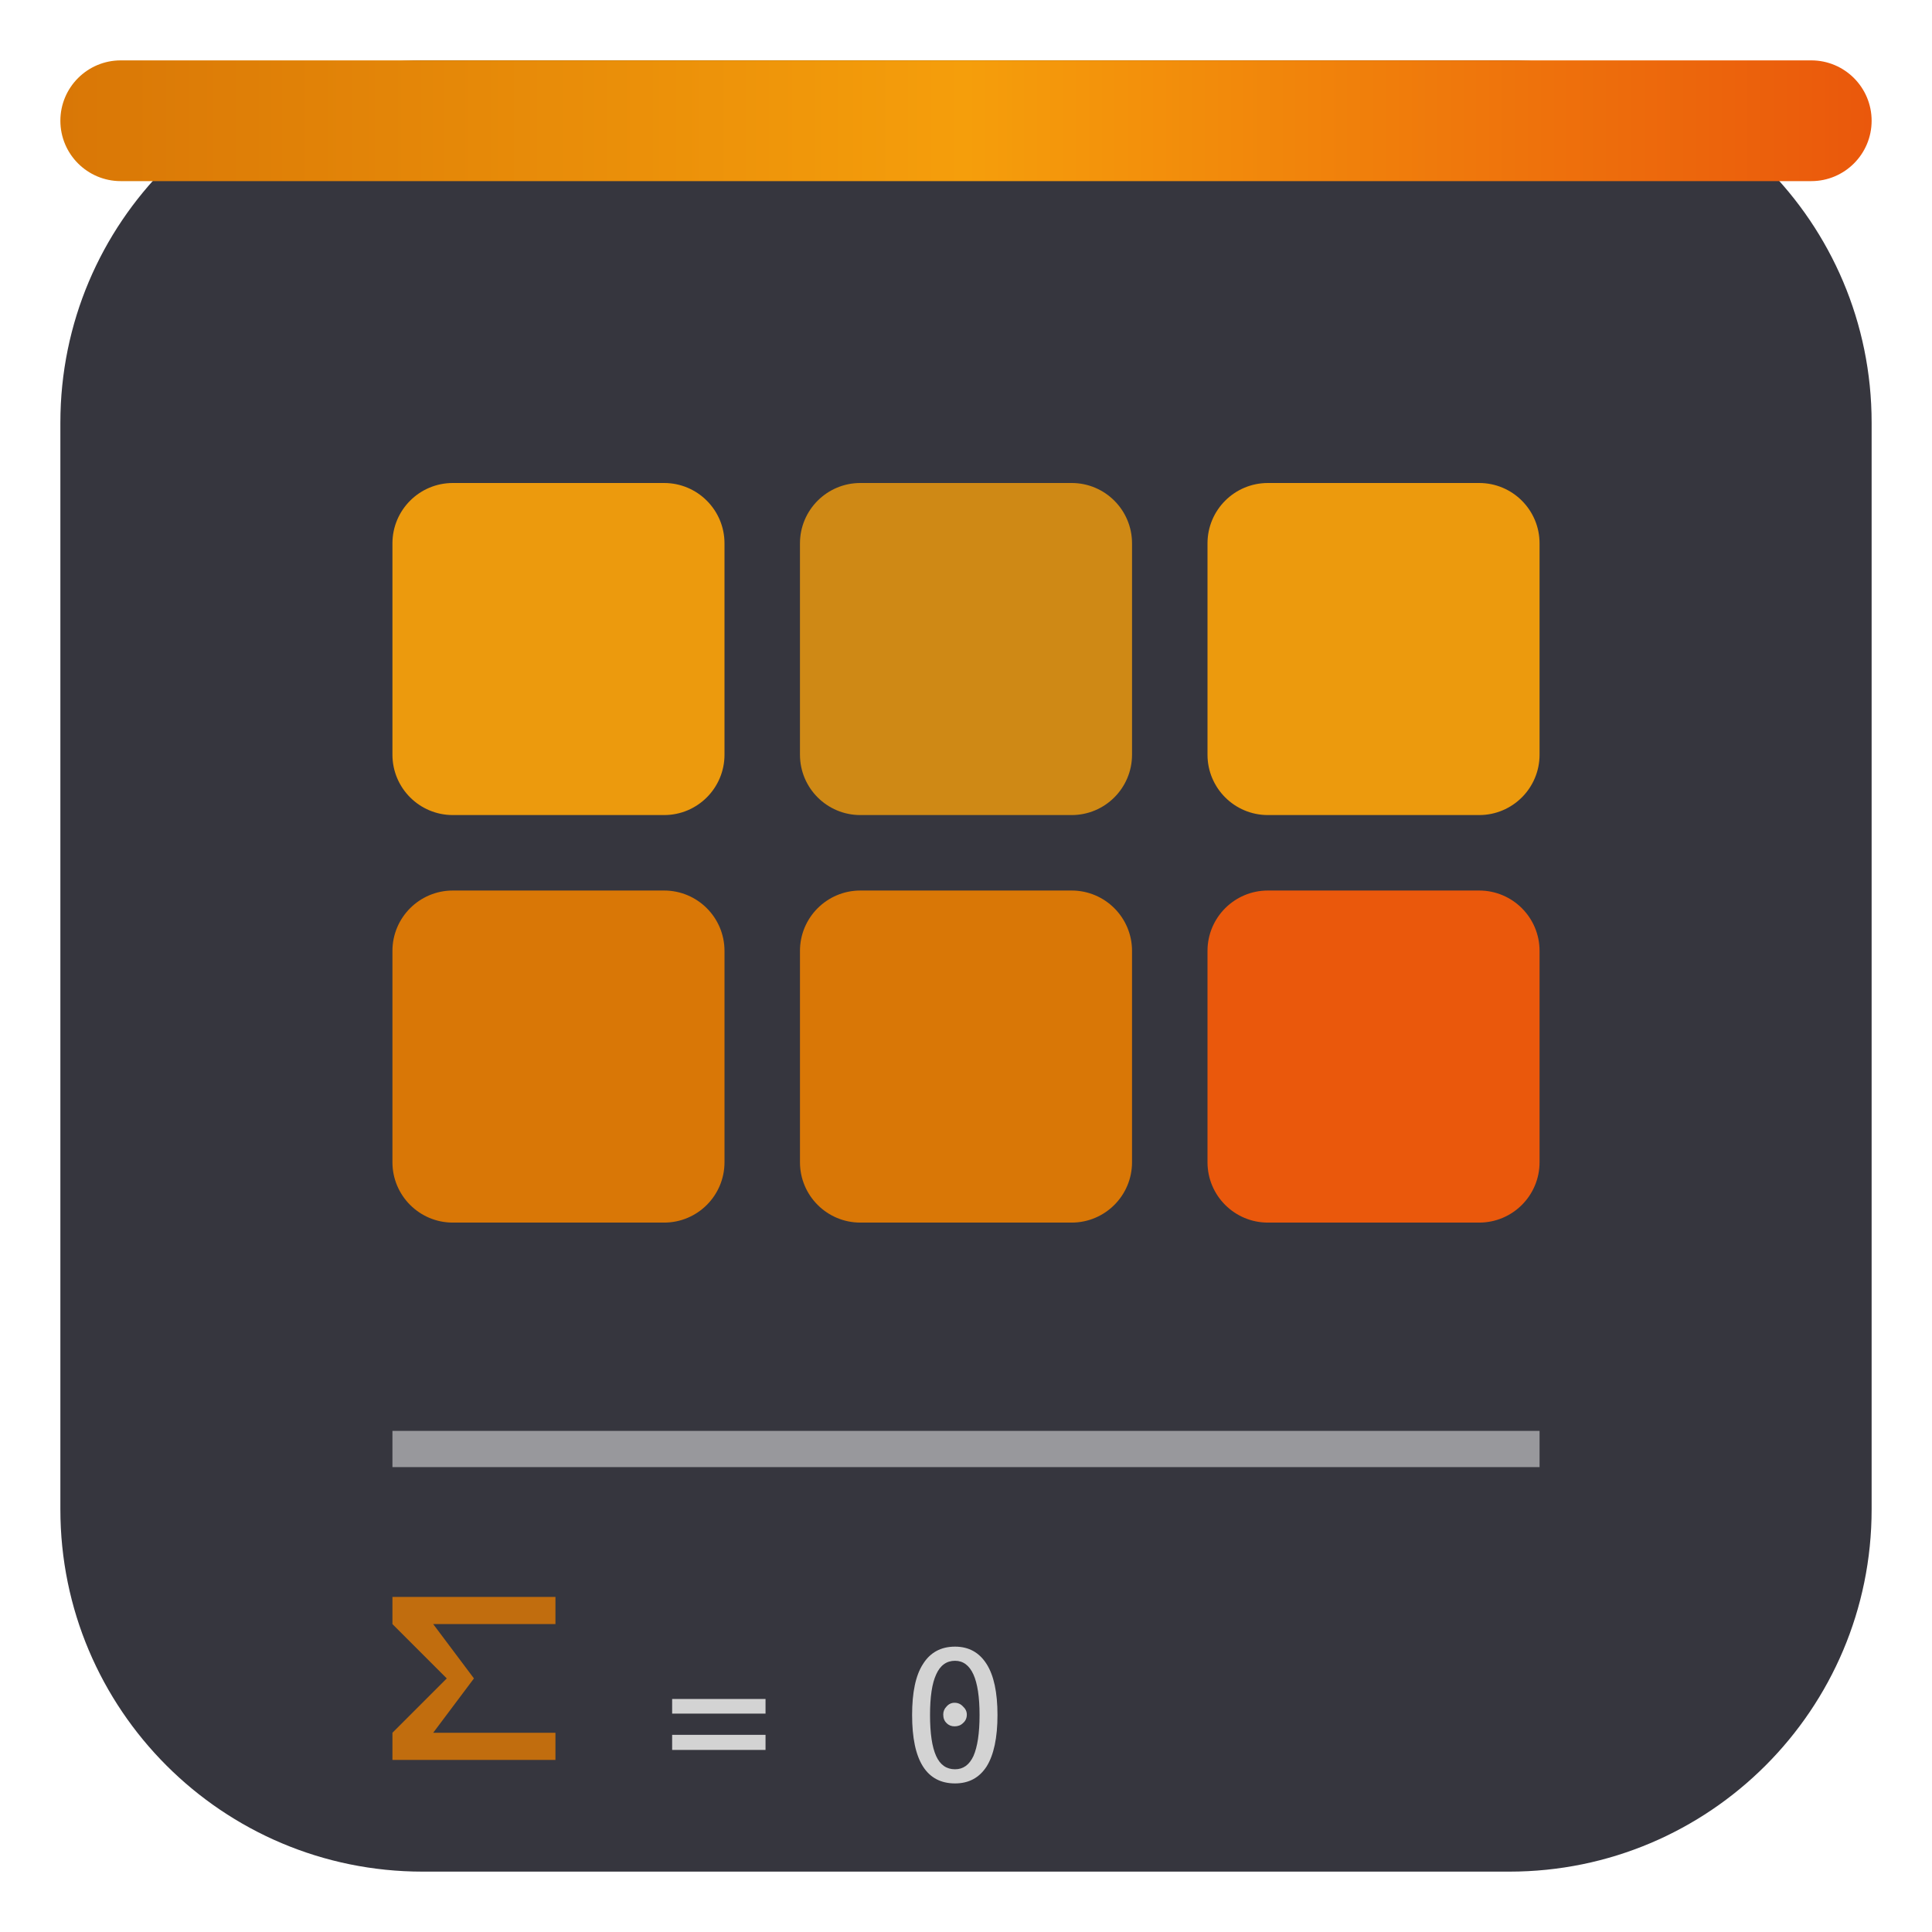
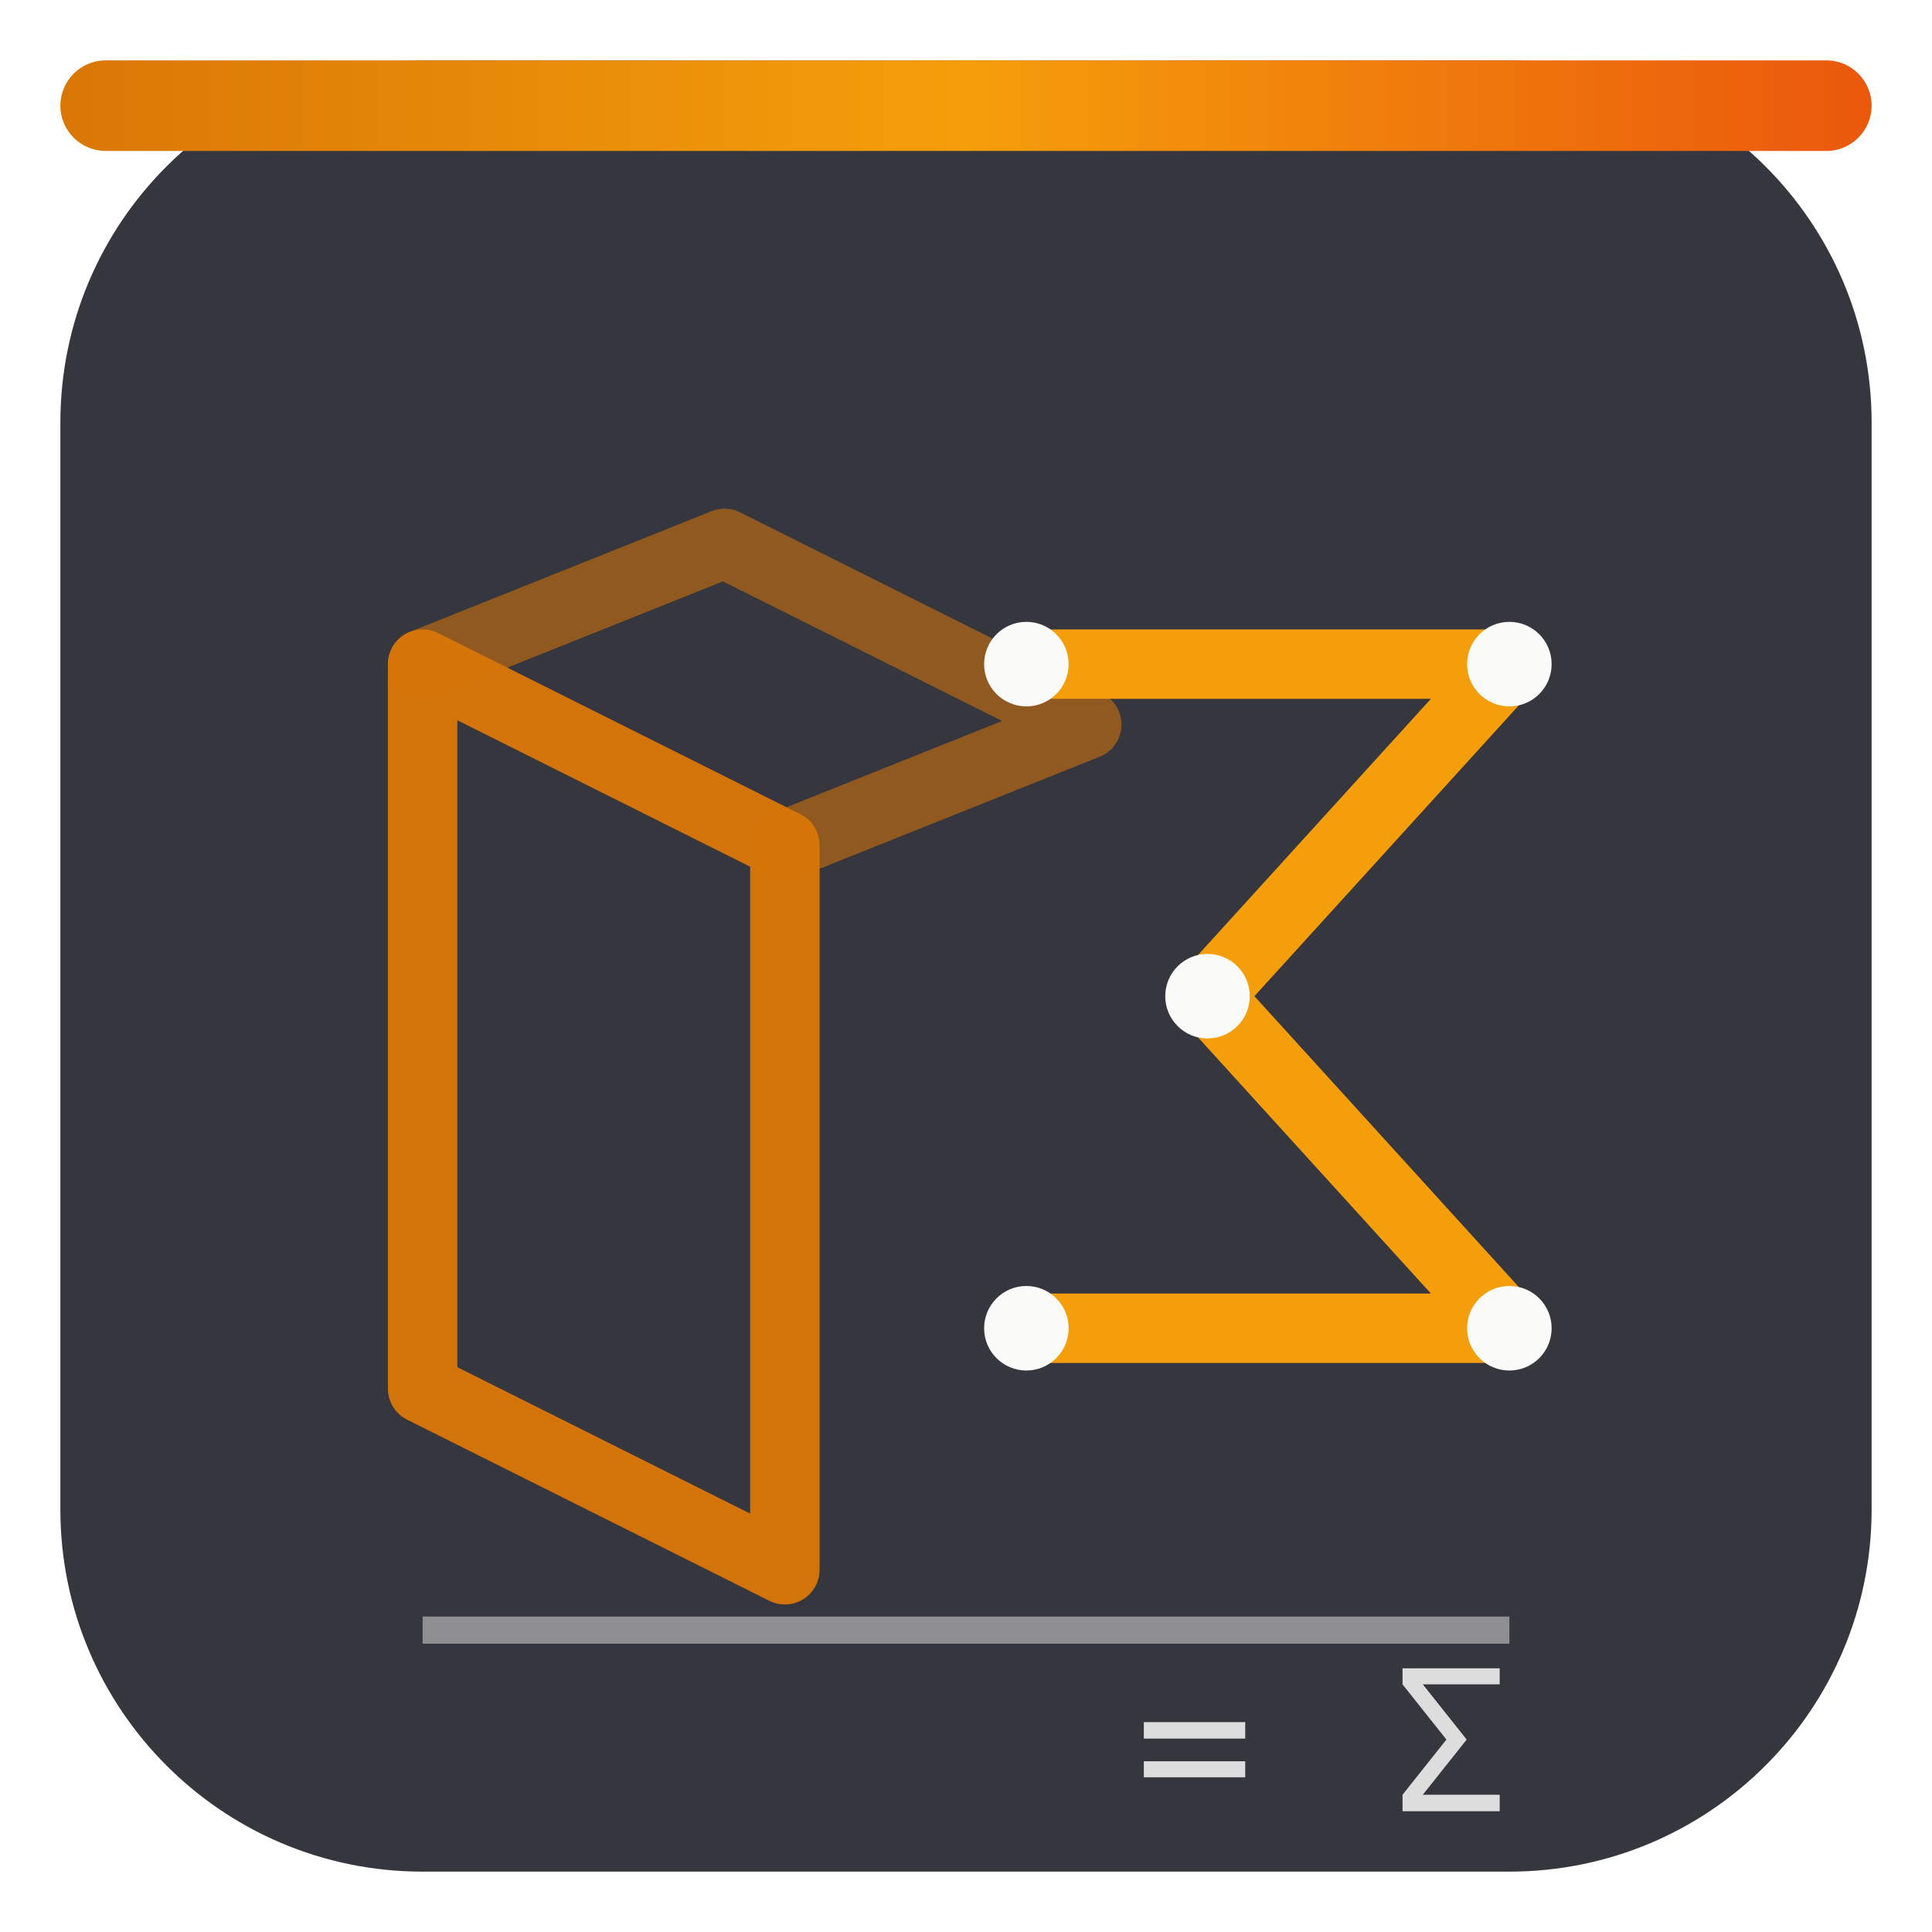
<svg xmlns="http://www.w3.org/2000/svg" viewBox="0 0 64 64" width="64" height="64" role="img" aria-label="Open Calculations Studio">
  <rect x="2" y="2" width="60" height="60" rx="12" fill="#36363E" />
-   <rect x="2" y="2" width="60" height="4" rx="2" fill="url(#brandGrad)" />
-   <rect x="13" y="16" width="11" height="11" rx="2" fill="#F59E0B" opacity="0.95" />
-   <rect x="26.5" y="16" width="11" height="11" rx="2" fill="#F59E0B" opacity="0.8" />
-   <rect x="40" y="16" width="11" height="11" rx="2" fill="#F59E0B" opacity="0.95" />
-   <rect x="13" y="29.5" width="11" height="11" rx="2" fill="#D97706" />
-   <rect x="26.5" y="29.5" width="11" height="11" rx="2" fill="#D97706" />
-   <rect x="40" y="29.5" width="11" height="11" rx="2" fill="#EA580C" />
-   <line x1="13" y1="48" x2="51" y2="48" stroke="#FAFAF9" stroke-width="1.2" opacity="0.5" />
-   <g transform="translate(13,52)" fill="#FAFAF9" opacity="0.85">
-     <path d="M0 1 H6 V2 H1.5 L3 4 L1.5 6 H6 V7 H0 V6 L2 4 L0 2 Z" transform="scale(0.9) translate(0,0)" fill="#D97706" />
+   <rect x="2" y="2" width="60" height="3" rx="1.5" fill="url(#ocsGrad)" />
+   <g stroke="#D97706" stroke-width="2.3" stroke-linecap="round" stroke-linejoin="round" fill="none">
+     <path d="M14 22 L14 46 L26 52 L26 28 Z" opacity="0.95" />
+     <path d="M14 22 L24 18 L36 24 L26 28" opacity="0.55" />
  </g>
-   <text x="22" y="59" font-family="JetBrains Mono, monospace" font-size="6" font-weight="500" fill="#FAFAF9" opacity="0.8" letter-spacing="0.05em">= 0</text>
+   <g stroke="#F59E0B" stroke-width="2.3" stroke-linecap="round" stroke-linejoin="round" fill="none">
+     <path d="M34 22 L50 22 L40 33 L50 44 L34 44" />
+   </g>
+   <g fill="#FAFAF9">
+     <circle cx="34" cy="22" r="1.4" />
+     <circle cx="50" cy="22" r="1.4" />
+     <circle cx="40" cy="33" r="1.4" />
+     <circle cx="50" cy="44" r="1.4" />
+     <circle cx="34" cy="44" r="1.4" />
+   </g>
+   <line x1="14" y1="54" x2="50" y2="54" stroke="#FAFAF9" stroke-width="0.9" opacity="0.45" />
+   <text x="50" y="60" font-family="JetBrains Mono, monospace" font-size="6.5" font-weight="500" fill="#FAFAF9" opacity="0.85" text-anchor="end" letter-spacing="0.05em">= Σ</text>
  <defs>
-     <linearGradient id="brandGrad" x1="0" x2="1">
+     <linearGradient id="ocsGrad" x1="0" x2="1">
      <stop offset="0%" stop-color="#D97706" />
      <stop offset="50%" stop-color="#F59E0B" />
      <stop offset="100%" stop-color="#EA580C" />
    </linearGradient>
  </defs>
</svg>
